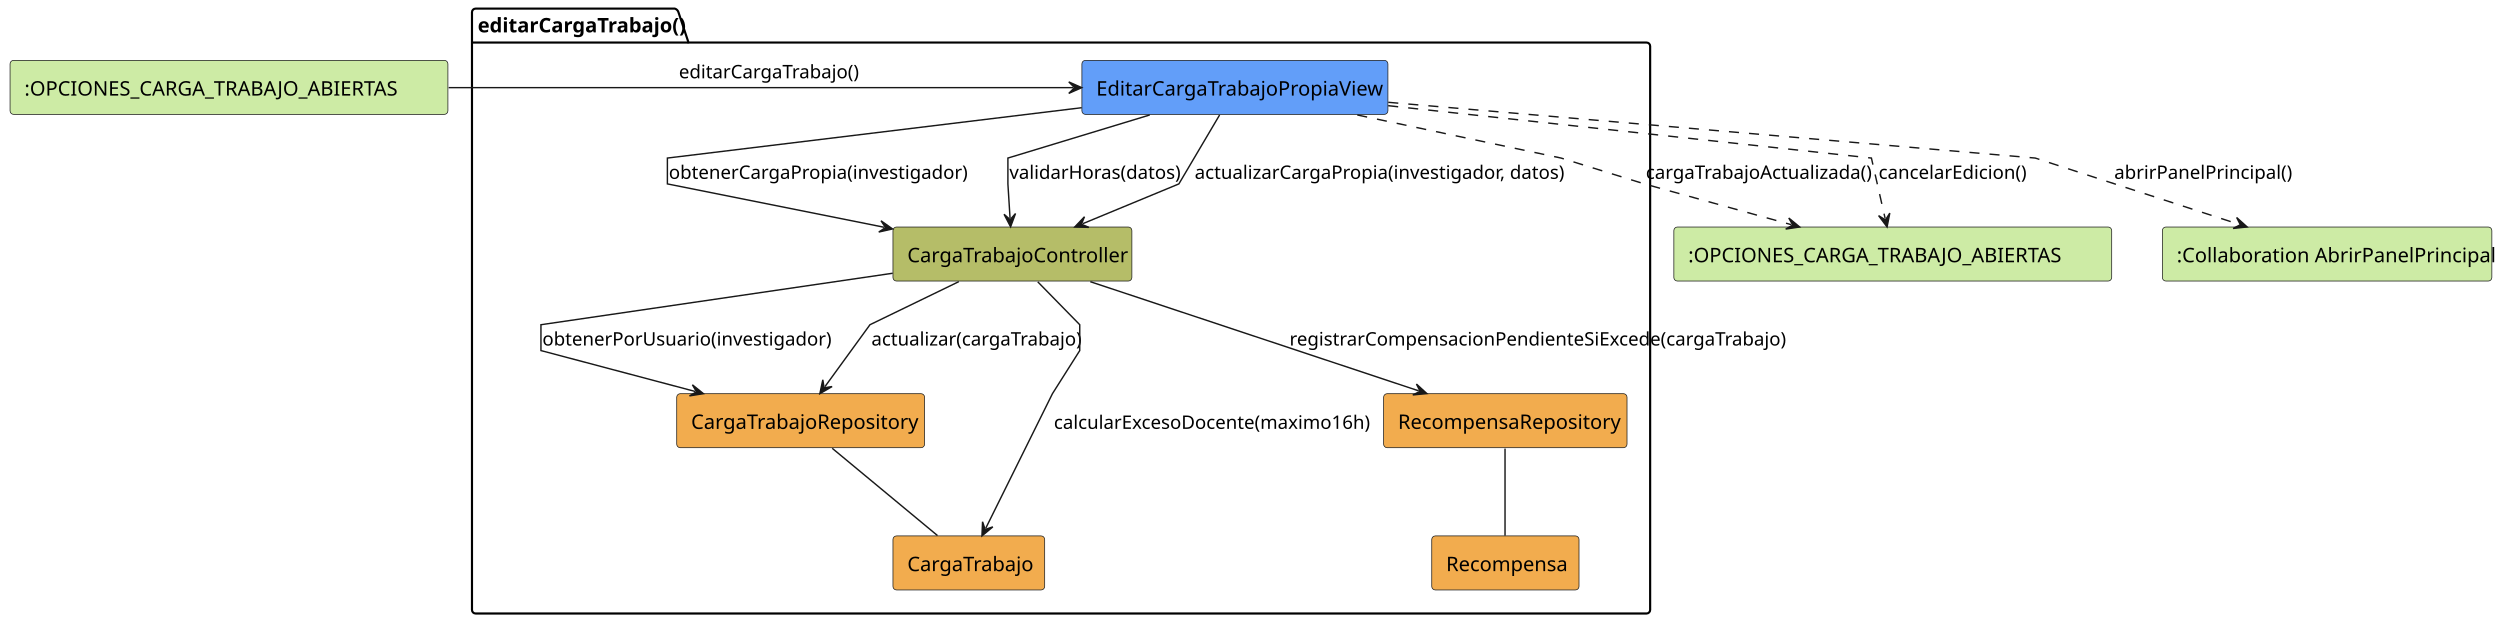
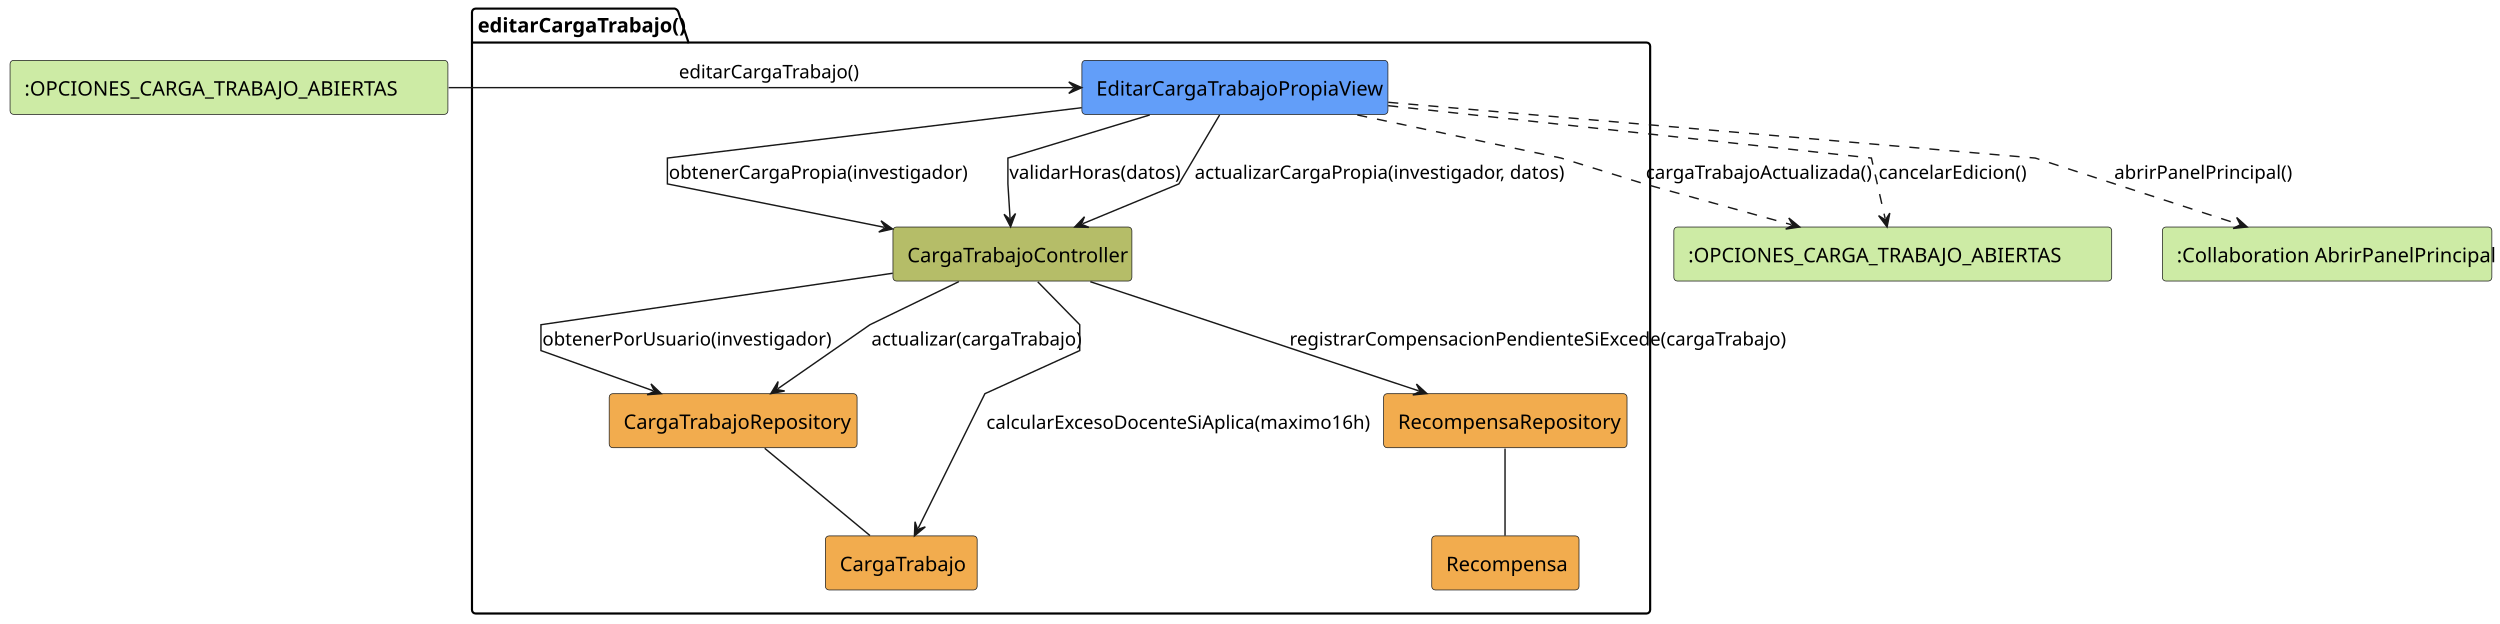
<svg xmlns="http://www.w3.org/2000/svg" contentStyleType="text/css" height="434px" preserveAspectRatio="none" style="width:1740px;height:434px;background:#FFFFFF;" version="1.1" viewBox="0 0 1740 434" width="1740px" zoomAndPan="magnify">
  <defs />
  <g>
    <g id="cluster_editarCargaTrabajo">
      <path d="M331,6 L469.696,6 A3.75,3.75 0 0 1 472.196,8.5 L479.196,29.609 L1146,29.609 A2.5,2.5 0 0 1 1148.5,32.109 L1148.5,424.5 A2.5,2.5 0 0 1 1146,427 L331,427 A2.5,2.5 0 0 1 328.5,424.5 L328.5,8.5 A2.5,2.5 0 0 1 331,6 " fill="none" style="stroke:#000000;stroke-width:1.5;" />
      <line style="stroke:#000000;stroke-width:1.5;" x1="328.5" x2="479.196" y1="29.609" y2="29.609" />
      <text fill="#000000" font-family="sans-serif" font-size="14" font-weight="bold" lengthAdjust="spacing" textLength="137.696" x="332.5" y="22.533">editarCargaTrabajo()</text>
    </g>
    <g id="elem_EditarCargaTrabajoPropiaView">
      <rect fill="#629EF9" height="37.609" rx="2.5" ry="2.5" style="stroke:#181818;stroke-width:0.5;" width="212.985" x="753" y="42" />
      <text fill="#000000" font-family="sans-serif" font-size="14" lengthAdjust="spacing" textLength="192.985" x="763" y="66.533">EditarCargaTrabajoPropiaView</text>
    </g>
    <g id="elem_CargaTrabajoController">
      <rect fill="#B5BD68" height="37.609" rx="2.5" ry="2.5" style="stroke:#181818;stroke-width:0.5;" width="166.289" x="621.5" y="158" />
      <text fill="#000000" font-family="sans-serif" font-size="14" lengthAdjust="spacing" textLength="146.289" x="631.5" y="182.533">CargaTrabajoController</text>
    </g>
    <g id="elem_CargaTrabajoRepository">
-       <rect fill="#F2AC4E" height="37.609" rx="2.5" ry="2.5" style="stroke:#181818;stroke-width:0.5;" width="172.517" x="471" y="274" />
-       <text fill="#000000" font-family="sans-serif" font-size="14" lengthAdjust="spacing" textLength="152.517" x="481" y="298.533">CargaTrabajoRepository</text>
+       <rect fill="#F2AC4E" height="37.609" rx="2.5" ry="2.5" style="stroke:#181818;stroke-width:0.5;" width="172.517" x="424" y="274" />
+       <text fill="#000000" font-family="sans-serif" font-size="14" lengthAdjust="spacing" textLength="152.517" x="434" y="298.533">CargaTrabajoRepository</text>
    </g>
    <g id="elem_RecompensaRepository">
      <rect fill="#F2AC4E" height="37.609" rx="2.5" ry="2.5" style="stroke:#181818;stroke-width:0.5;" width="169.406" x="963" y="274" />
      <text fill="#000000" font-family="sans-serif" font-size="14" lengthAdjust="spacing" textLength="149.406" x="973" y="298.533">RecompensaRepository</text>
    </g>
    <g id="elem_CargaTrabajo">
-       <rect fill="#F2AC4E" height="37.609" rx="2.5" ry="2.5" style="stroke:#181818;stroke-width:0.5;" width="105.6" x="621.5" y="373" />
-       <text fill="#000000" font-family="sans-serif" font-size="14" lengthAdjust="spacing" textLength="85.6" x="631.5" y="397.533">CargaTrabajo</text>
+       <rect fill="#F2AC4E" height="37.609" rx="2.5" ry="2.5" style="stroke:#181818;stroke-width:0.5;" width="105.6" x="574.5" y="373" />
+       <text fill="#000000" font-family="sans-serif" font-size="14" lengthAdjust="spacing" textLength="85.6" x="584.5" y="397.533">CargaTrabajo</text>
    </g>
    <g id="elem_Recompensa">
      <rect fill="#F2AC4E" height="37.609" rx="2.5" ry="2.5" style="stroke:#181818;stroke-width:0.5;" width="102.489" x="996.5" y="373" />
      <text fill="#000000" font-family="sans-serif" font-size="14" lengthAdjust="spacing" textLength="82.489" x="1006.5" y="397.533">Recompensa</text>
    </g>
    <g id="elem_EstadoEntrada">
      <rect fill="#CDEBA5" height="37.609" rx="2.5" ry="2.5" style="stroke:#181818;stroke-width:0.5;" width="304.744" x="7" y="42" />
      <text fill="#000000" font-family="sans-serif" font-size="14" lengthAdjust="spacing" textLength="284.744" x="17" y="66.533">:OPCIONES_CARGA_TRABAJO_ABIERTAS</text>
    </g>
    <g id="elem_EstadoSalida">
      <rect fill="#CDEBA5" height="37.609" rx="2.5" ry="2.5" style="stroke:#181818;stroke-width:0.5;" width="304.744" x="1165" y="158" />
      <text fill="#000000" font-family="sans-serif" font-size="14" lengthAdjust="spacing" textLength="284.744" x="1175" y="182.533">:OPCIONES_CARGA_TRABAJO_ABIERTAS</text>
    </g>
    <g id="elem_AbrirPanelPrincipal">
      <rect fill="#CDEBA5" height="37.609" rx="2.5" ry="2.5" style="stroke:#181818;stroke-width:0.5;" width="229.33" x="1505" y="158" />
      <text fill="#000000" font-family="sans-serif" font-size="14" lengthAdjust="spacing" textLength="209.33" x="1515" y="182.533">:Collaboration AbrirPanelPrincipal</text>
    </g>
    <g id="link_EstadoEntrada_EditarCargaTrabajoPropiaView">
      <path d="M312.25,61 C445.51,61 629.4,61 746.87,61 " fill="none" id="EstadoEntrada-to-EditarCargaTrabajoPropiaView" style="stroke:#181818;stroke-width:1;" />
      <polygon fill="#181818" points="752.87,61,743.87,57,747.87,61,743.87,65,752.87,61" style="stroke:#181818;stroke-width:1;" />
      <text fill="#000000" font-family="sans-serif" font-size="13" lengthAdjust="spacing" textLength="120.663" x="472.5" y="54.495">editarCargaTrabajo()</text>
    </g>
    <g id="link_EditarCargaTrabajoPropiaView_CargaTrabajoController">
      <path d="M752.87,74.96 C635.88,89.17 464.5,110 464.5,110 C464.5,110 464.5,128 464.5,128 C464.5,128 546.037,144.303 615.347,158.173 " fill="none" id="EditarCargaTrabajoPropiaView-to-CargaTrabajoController" style="stroke:#181818;stroke-width:1;" />
      <polygon fill="#181818" points="621.23,159.35,613.19,153.662,616.327,158.369,611.62,161.506,621.23,159.35" style="stroke:#181818;stroke-width:1;" />
      <text fill="#000000" font-family="sans-serif" font-size="13" lengthAdjust="spacing" textLength="195.832" x="465.5" y="124.495">obtenerCargaPropia(investigador)</text>
    </g>
    <g id="link_EditarCargaTrabajoPropiaView_CargaTrabajoController">
      <path d="M800.22,80.01 C755.38,93.63 701.5,110 701.5,110 C701.5,110 701.5,128 701.5,128 C701.5,128 702.145,138.272 702.995,151.862 " fill="none" id="EditarCargaTrabajoPropiaView-to-CargaTrabajoController-1" style="stroke:#181818;stroke-width:1;" />
      <polygon fill="#181818" points="703.37,157.85,706.8,148.618,703.058,152.86,698.816,149.117,703.37,157.85" style="stroke:#181818;stroke-width:1;" />
      <text fill="#000000" font-family="sans-serif" font-size="13" lengthAdjust="spacing" textLength="113.433" x="702.5" y="124.495">validarHoras(datos)</text>
    </g>
    <g id="link_EditarCargaTrabajoPropiaView_CargaTrabajoController">
      <path d="M848.84,80.03 C837.3,99.58 820.5,128 820.5,128 C820.5,128 786.484,142.076 753.564,155.696 " fill="none" id="EditarCargaTrabajoPropiaView-to-CargaTrabajoController-2" style="stroke:#181818;stroke-width:1;" />
      <polygon fill="#181818" points="748.02,157.99,757.865,158.245,752.64,156.078,754.807,150.853,748.02,157.99" style="stroke:#181818;stroke-width:1;" />
      <text fill="#000000" font-family="sans-serif" font-size="13" lengthAdjust="spacing" textLength="246.403" x="831.5" y="124.495">actualizarCargaPropia(investigador, datos)</text>
    </g>
    <g id="link_CargaTrabajoController_CargaTrabajoRepository">
-       <path d="M621.31,190.17 C524.13,204.39 376.5,226 376.5,226 C376.5,226 376.5,244 376.5,244 C376.5,244 432.43,258.832 483.791,272.452 " fill="none" id="CargaTrabajoController-to-CargaTrabajoRepository" style="stroke:#181818;stroke-width:1;" />
-       <polygon fill="#181818" points="489.59,273.99,481.916,267.817,484.757,272.708,479.865,275.549,489.59,273.99" style="stroke:#181818;stroke-width:1;" />
+       <path d="M621.31,190.17 C524.13,204.39 376.5,226 376.5,226 C376.5,226 376.5,244 376.5,244 C376.5,244 416.551,258.346 454.572,271.966 " fill="none" id="CargaTrabajoController-to-CargaTrabajoRepository" style="stroke:#181818;stroke-width:1;" />
+       <polygon fill="#181818" points="460.22,273.99,453.096,267.189,455.513,272.304,450.398,274.721,460.22,273.99" style="stroke:#181818;stroke-width:1;" />
      <text fill="#000000" font-family="sans-serif" font-size="13" lengthAdjust="spacing" textLength="187.872" x="377.5" y="240.495">obtenerPorUsuario(investigador)</text>
    </g>
    <g id="link_CargaTrabajoController_CargaTrabajoRepository">
-       <path d="M667.35,196.01 C639.26,209.63 605.5,226 605.5,226 C605.5,226 588.358,249.567 574.148,269.117 " fill="none" id="CargaTrabajoController-to-CargaTrabajoRepository-1" style="stroke:#181818;stroke-width:1;" />
-       <polygon fill="#181818" points="570.62,273.97,579.147,269.042,573.56,269.925,572.676,264.338,570.62,273.97" style="stroke:#181818;stroke-width:1;" />
+       <path d="M667.35,196.01 C639.26,209.63 605.5,226 605.5,226 C605.5,226 569.517,250.996 541.387,270.546 " fill="none" id="CargaTrabajoController-to-CargaTrabajoRepository-1" style="stroke:#181818;stroke-width:1;" />
+       <polygon fill="#181818" points="536.46,273.97,546.133,272.118,540.566,271.116,541.568,265.549,536.46,273.97" style="stroke:#181818;stroke-width:1;" />
      <text fill="#000000" font-family="sans-serif" font-size="13" lengthAdjust="spacing" textLength="140.893" x="606.5" y="240.495">actualizar(cargaTrabajo)</text>
    </g>
    <g id="link_CargaTrabajoController_CargaTrabajo">
-       <path d="M722.27,196.15 C735.58,209.74 751.5,226 751.5,226 C751.5,226 751.5,244 751.5,244 C751.5,244 732.5,274 732.5,274 C732.5,274 702.364,334.784 686.104,367.604 " fill="none" id="CargaTrabajoController-to-CargaTrabajo" style="stroke:#181818;stroke-width:1;" />
-       <polygon fill="#181818" points="683.44,372.98,691.02,366.691,685.66,368.5,683.851,363.14,683.44,372.98" style="stroke:#181818;stroke-width:1;" />
-       <text fill="#000000" font-family="sans-serif" font-size="13" lengthAdjust="spacing" textLength="211.701" x="733.5" y="298.495">calcularExcesoDocente(maximo16h)</text>
+       <path d="M722.27,196.15 C735.58,209.74 751.5,226 751.5,226 C751.5,226 751.5,244 751.5,244 C751.5,244 685.5,274 685.5,274 C685.5,274 655.364,334.784 639.104,367.604 " fill="none" id="CargaTrabajoController-to-CargaTrabajo" style="stroke:#181818;stroke-width:1;" />
+       <polygon fill="#181818" points="636.44,372.98,644.02,366.691,638.66,368.5,636.851,363.14,636.44,372.98" style="stroke:#181818;stroke-width:1;" />
+       <text fill="#000000" font-family="sans-serif" font-size="13" lengthAdjust="spacing" textLength="258.667" x="686.5" y="298.495">calcularExcesoDocenteSiAplica(maximo16h)</text>
    </g>
    <g id="link_CargaTrabajoController_RecompensaRepository">
      <path d="M758.85,196.06 C822.98,217.38 923.286,250.717 987.426,272.037 " fill="none" id="CargaTrabajoController-to-RecompensaRepository" style="stroke:#181818;stroke-width:1;" />
      <polygon fill="#181818" points="993.12,273.93,985.841,267.295,988.375,272.353,983.318,274.887,993.12,273.93" style="stroke:#181818;stroke-width:1;" />
      <text fill="#000000" font-family="sans-serif" font-size="13" lengthAdjust="spacing" textLength="333.119" x="897.5" y="240.495">registrarCompensacionPendienteSiExcede(cargaTrabajo)</text>
    </g>
    <g id="link_CargaTrabajoRepository_CargaTrabajo">
-       <path d="M579.23,312.02 C600.12,329.33 631.51,355.36 652.49,372.75 " fill="none" id="CargaTrabajoRepository-CargaTrabajo" style="stroke:#181818;stroke-width:1;" />
+       <path d="M532.23,312.02 C553.12,329.33 584.51,355.36 605.49,372.75 " fill="none" id="CargaTrabajoRepository-CargaTrabajo" style="stroke:#181818;stroke-width:1;" />
    </g>
    <g id="link_RecompensaRepository_Recompensa">
      <path d="M1047.5,312.24 C1047.5,329.59 1047.5,355.52 1047.5,372.84 " fill="none" id="RecompensaRepository-Recompensa" style="stroke:#181818;stroke-width:1;" />
    </g>
    <g id="link_EditarCargaTrabajoPropiaView_EstadoSalida">
      <path d="M944.67,80.01 C1009.08,93.63 1086.5,110 1086.5,110 C1086.5,110 1144.5,128 1144.5,128 C1144.5,128 1197.718,142.766 1246.808,156.386 " fill="none" id="EditarCargaTrabajoPropiaView-to-EstadoSalida" style="stroke:#181818;stroke-width:1;stroke-dasharray:7.0,7.0;" />
      <polygon fill="#181818" points="1252.59,157.99,1244.987,151.73,1247.772,156.653,1242.848,159.438,1252.59,157.99" style="stroke:#181818;stroke-width:1;" />
      <text fill="#000000" font-family="sans-serif" font-size="13" lengthAdjust="spacing" textLength="152.464" x="1145.5" y="124.495">cargaTrabajoActualizada()</text>
    </g>
    <g id="link_EditarCargaTrabajoPropiaView_EstadoSalida">
      <path d="M966.17,73.56 C1097.26,87.76 1302.5,110 1302.5,110 C1302.5,110 1307.631,132.569 1312.071,152.119 " fill="none" id="EditarCargaTrabajoPropiaView-to-EstadoSalida-1" style="stroke:#181818;stroke-width:1;stroke-dasharray:7.0,7.0;" />
      <polygon fill="#181818" points="1313.4,157.97,1315.307,148.308,1312.293,153.094,1307.506,150.079,1313.4,157.97" style="stroke:#181818;stroke-width:1;" />
      <text fill="#000000" font-family="sans-serif" font-size="13" lengthAdjust="spacing" textLength="100.433" x="1307.5" y="124.495">cancelarEdicion()</text>
    </g>
    <g id="link_EditarCargaTrabajoPropiaView_AbrirPanelPrincipal">
      <path d="M966.24,71.2 C1127.97,85.14 1416.5,110 1416.5,110 C1416.5,110 1498.214,136.564 1558.324,156.114 " fill="none" id="EditarCargaTrabajoPropiaView-to-AbrirPanelPrincipal" style="stroke:#181818;stroke-width:1;stroke-dasharray:7.0,7.0;" />
      <polygon fill="#181818" points="1564.03,157.97,1556.708,151.382,1559.275,156.424,1554.234,158.99,1564.03,157.97" style="stroke:#181818;stroke-width:1;" />
      <text fill="#000000" font-family="sans-serif" font-size="13" lengthAdjust="spacing" textLength="117.768" x="1471.5" y="124.495">abrirPanelPrincipal()</text>
    </g>
  </g>
</svg>
